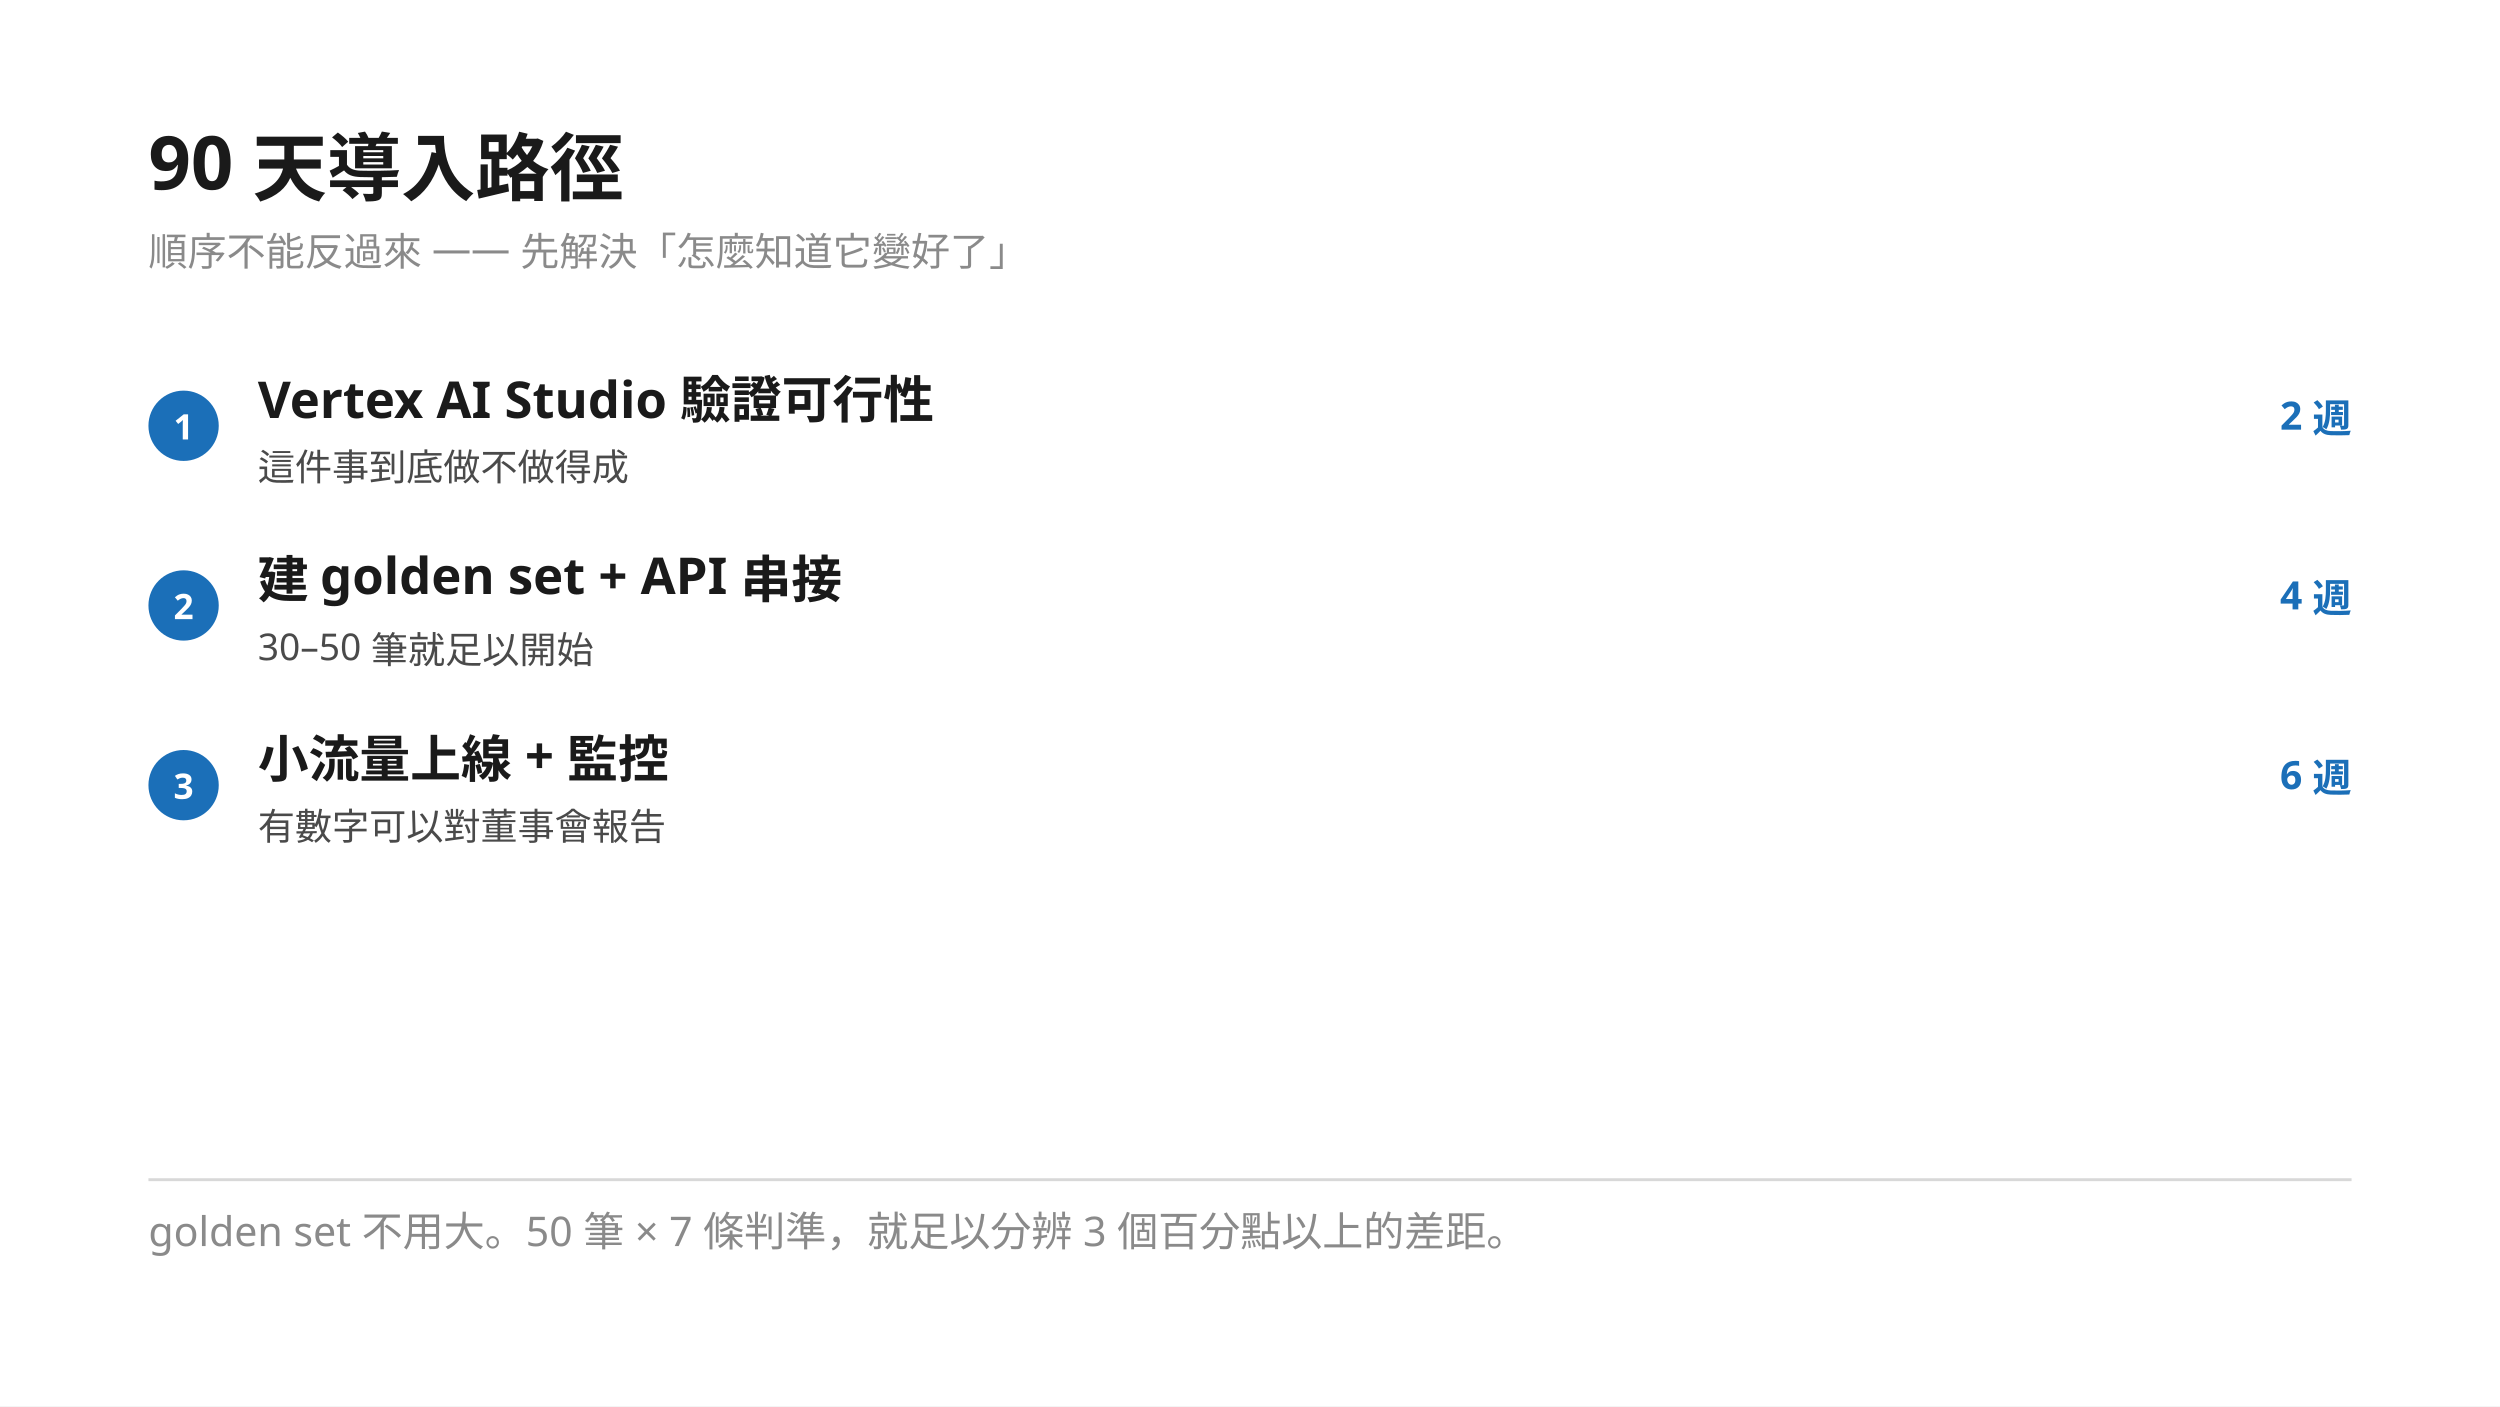
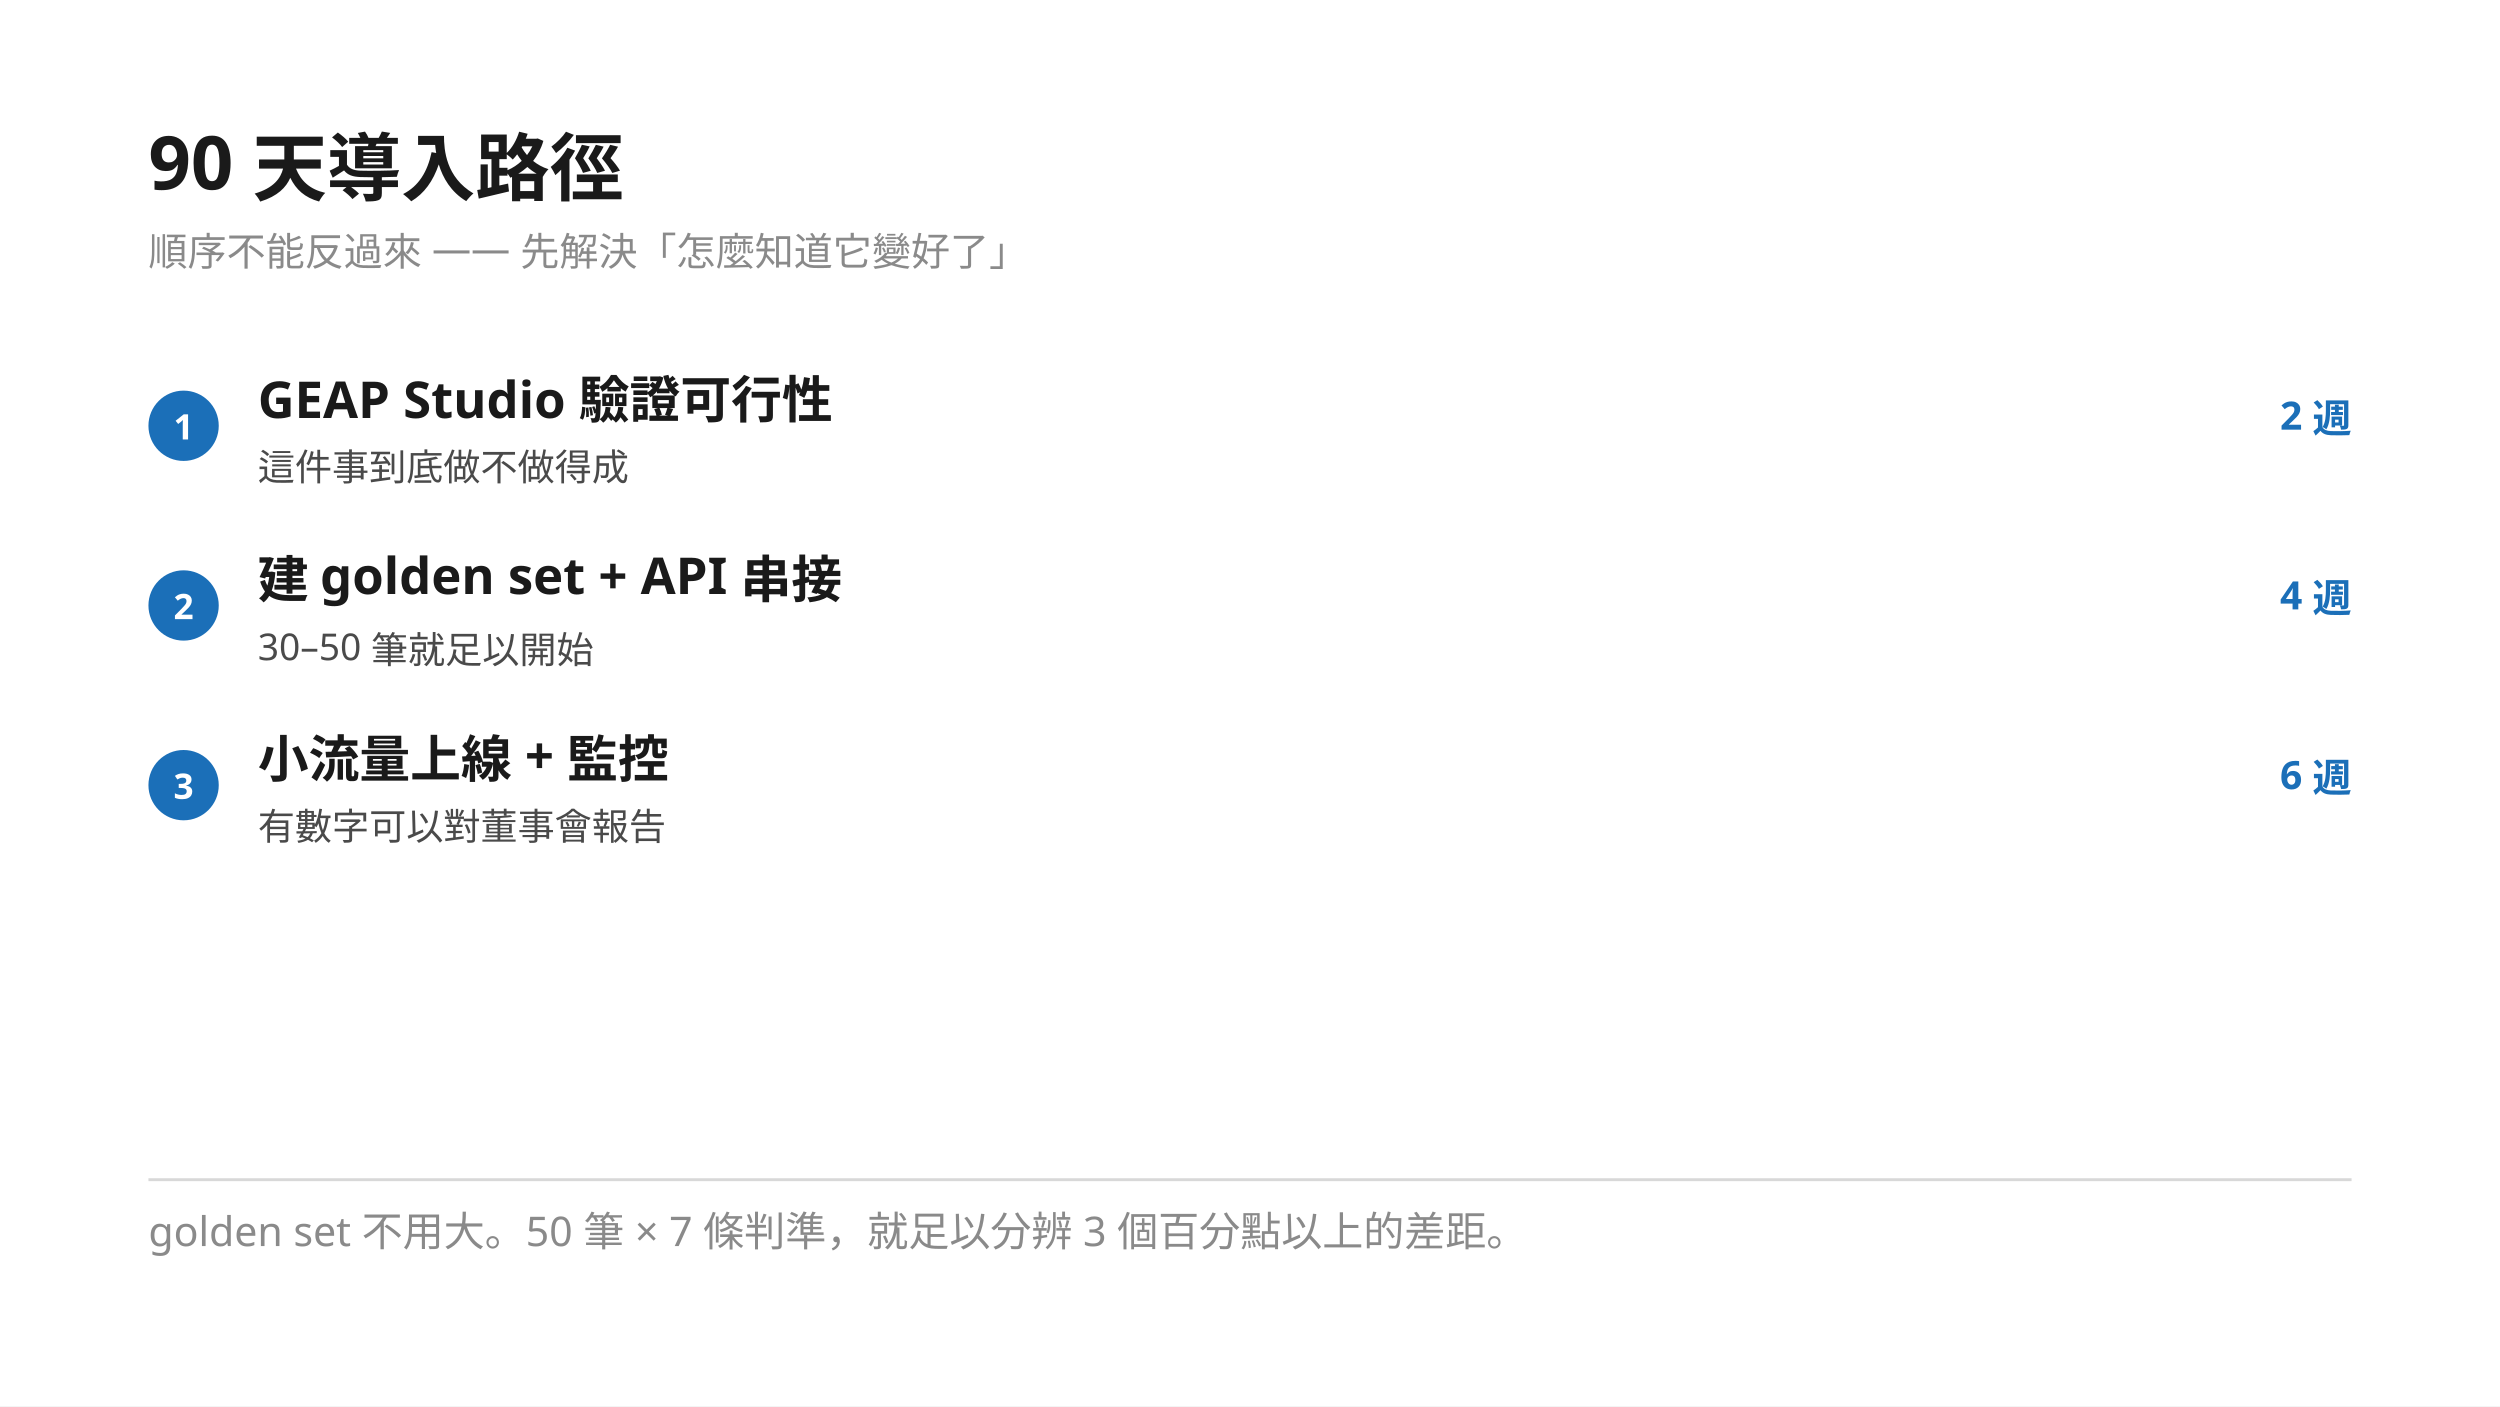
<svg xmlns="http://www.w3.org/2000/svg" viewBox="0 0 1280 720" width="1280" height="720" font-family="'PingFang TC','Noto Sans TC','Microsoft JhengHei','Hiragino Sans TC',sans-serif">
  <rect width="1280" height="720" fill="#ffffff" />
  <text x="76" y="97" font-size="38" fill="#1A1A1A" font-weight="700">90 天導入路徑</text>
  <text x="76" y="136" font-size="20" fill="#8A8A8A">順序不能反過來 —— 先解決「怎麼知道它變好了」</text>
  <circle cx="94" cy="218" r="18" fill="#1B6FB8" />
  <text x="94" y="225" font-size="18" fill="#ffffff" font-weight="700" text-anchor="middle">1</text>
-   <text x="132" y="214" font-size="26" fill="#1A1A1A" font-weight="700">Vertex AI Studio 驗證可行性</text>
+   <text x="132" y="214" font-size="26" fill="#1A1A1A" font-weight="700">GEAP Studio 驗證可行性</text>
  <text x="132" y="246" font-size="19" fill="#4A4A4A">這件事到底做不做得成</text>
  <text x="1204" y="220" font-size="20" fill="#1B6FB8" font-weight="700" text-anchor="end">2 週</text>
  <circle cx="94" cy="310" r="18" fill="#1B6FB8" />
  <text x="94" y="317" font-size="18" fill="#ffffff" font-weight="700" text-anchor="middle">2</text>
  <text x="132" y="306" font-size="26" fill="#1A1A1A" font-weight="700">建 golden set + API 串接</text>
  <text x="132" y="338" font-size="19" fill="#4A4A4A">30–50 筆就足以開始</text>
  <text x="1204" y="312" font-size="20" fill="#1B6FB8" font-weight="700" text-anchor="end">4 週</text>
  <circle cx="94" cy="402" r="18" fill="#1B6FB8" />
  <text x="94" y="409" font-size="18" fill="#ffffff" font-weight="700" text-anchor="middle">3</text>
  <text x="132" y="398" font-size="26" fill="#1A1A1A" font-weight="700">小流量上線 + 監控</text>
  <text x="132" y="430" font-size="19" fill="#4A4A4A">有數字可以對董事會報告</text>
  <text x="1204" y="404" font-size="20" fill="#1B6FB8" font-weight="700" text-anchor="end">6 週</text>
  <line x1="76" y1="604" x2="1204" y2="604" stroke="#D8D8D8" stroke-width="1.5" />
  <text x="76" y="638" font-size="21" fill="#8A8A8A">golden set 不用大。50 筆 × 7 條判準，就足以分辨 3 個百分點以上的差距。</text>
</svg>
